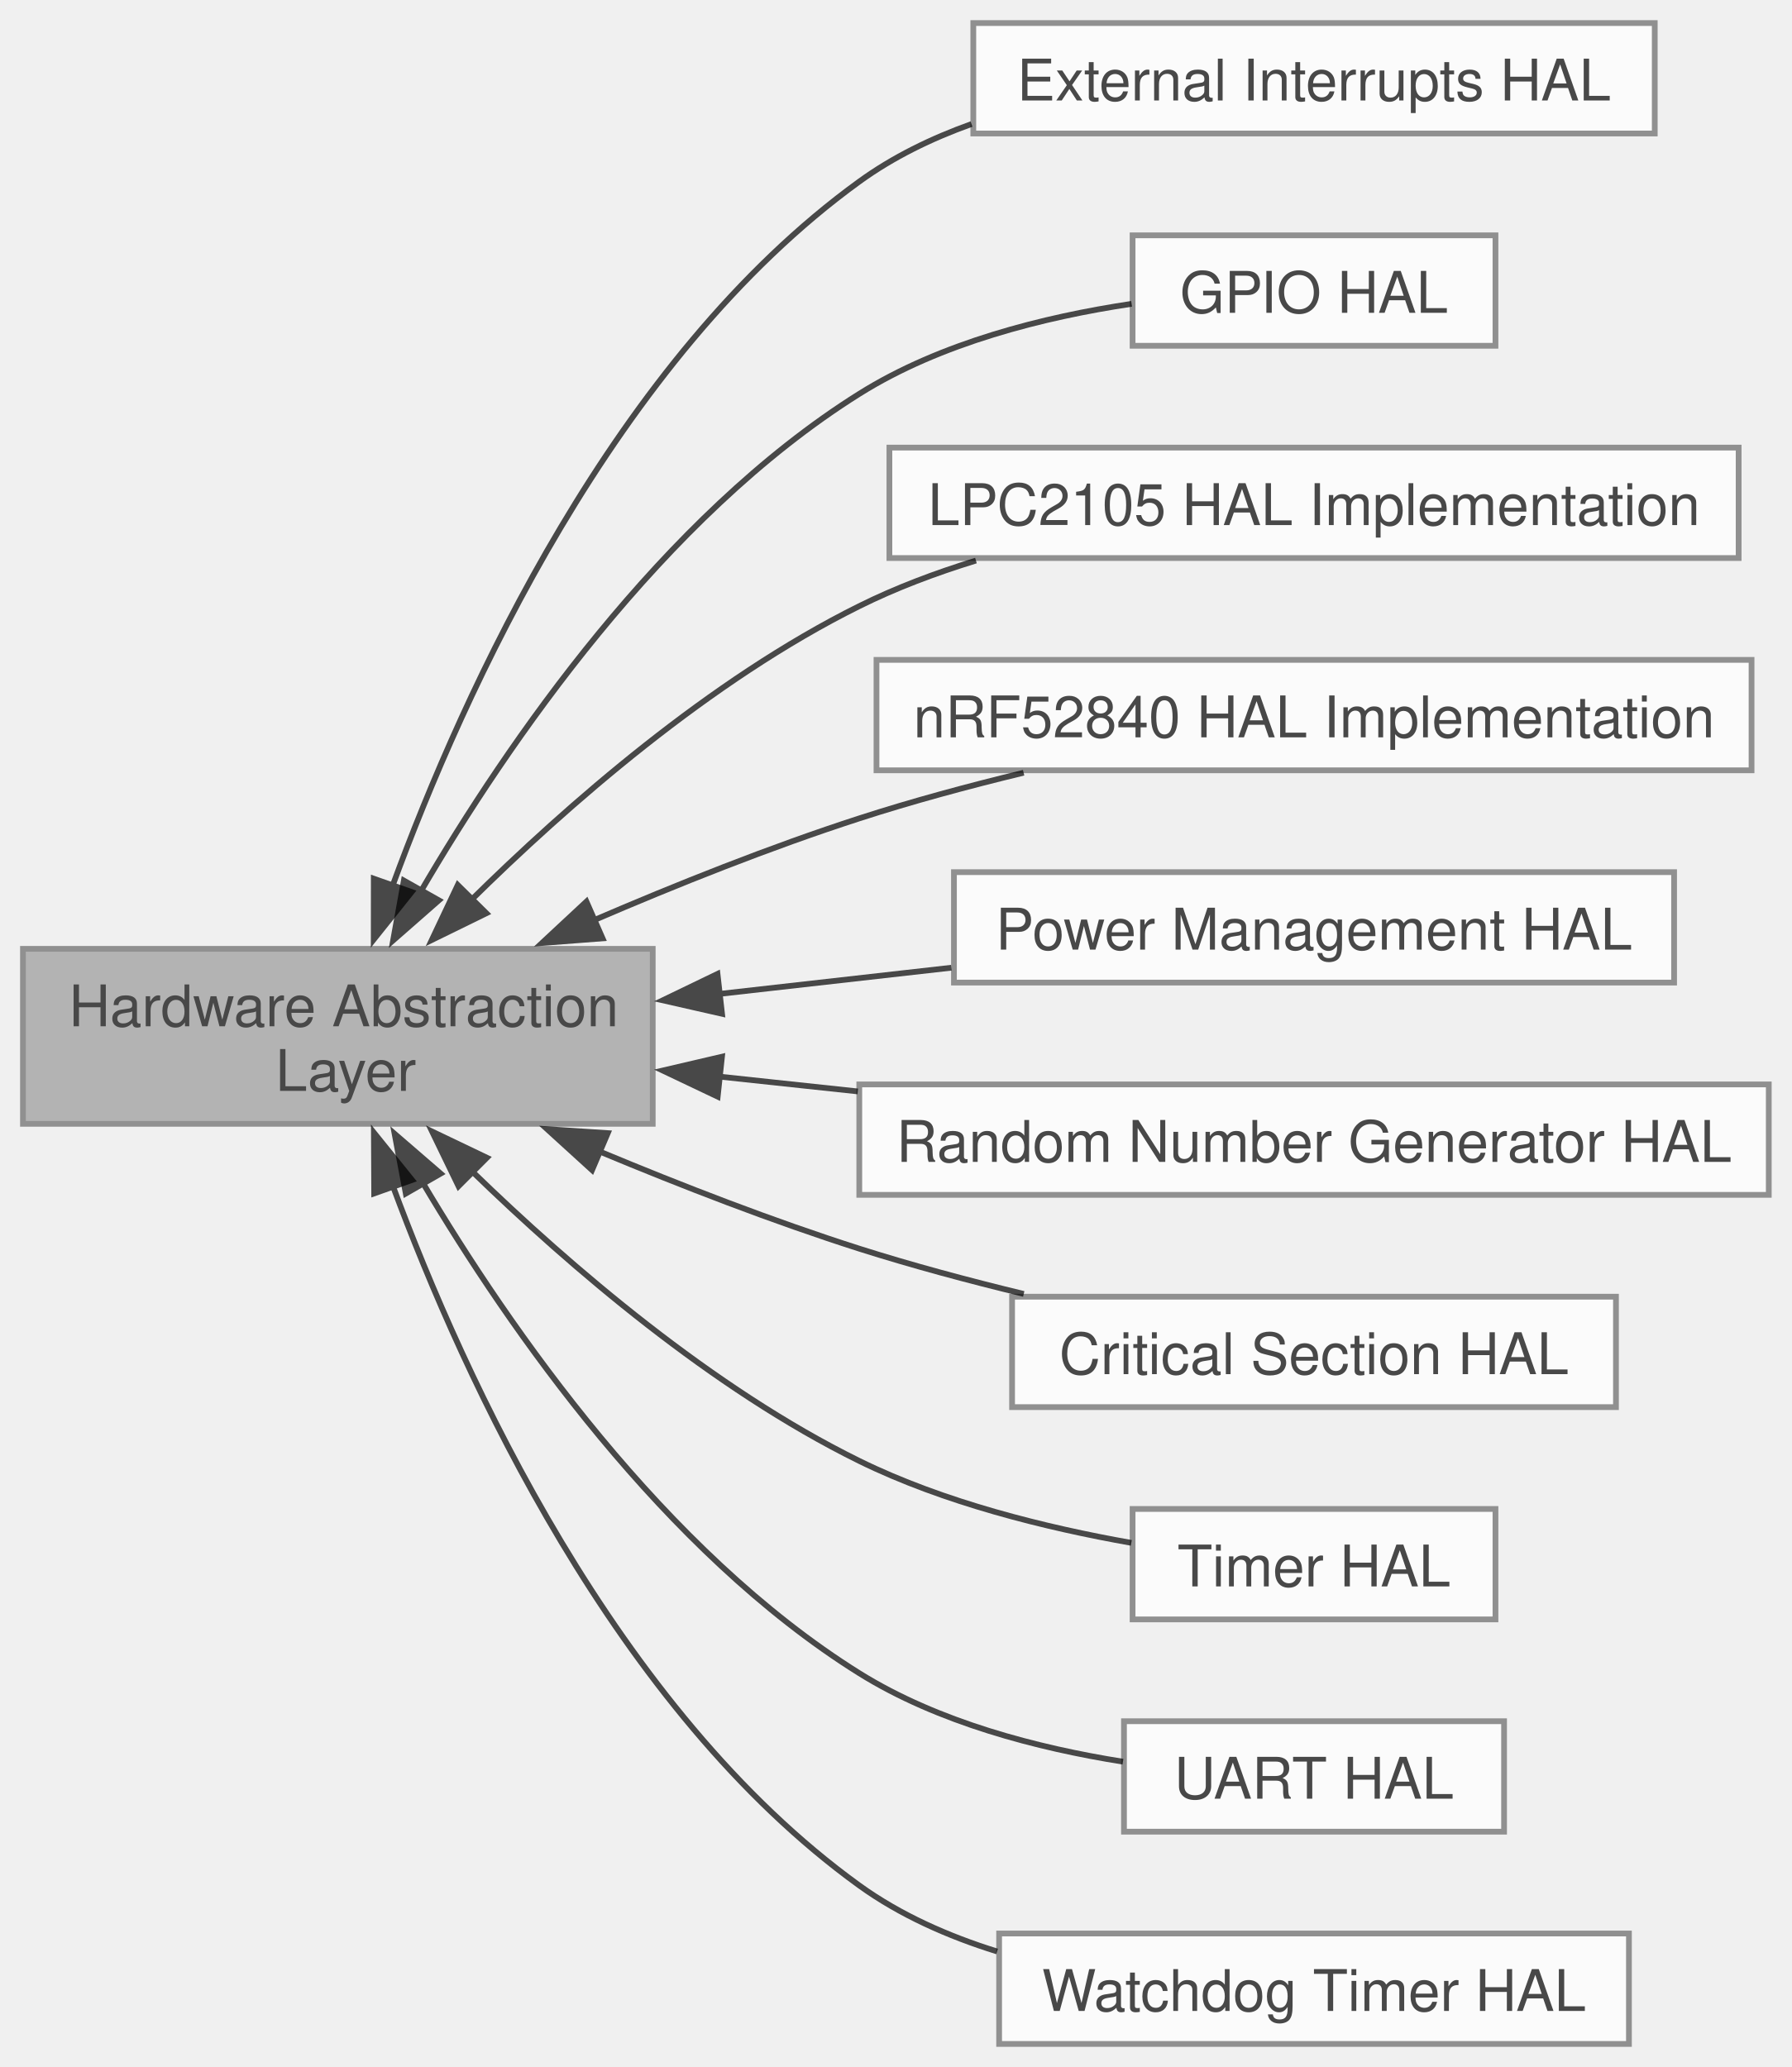
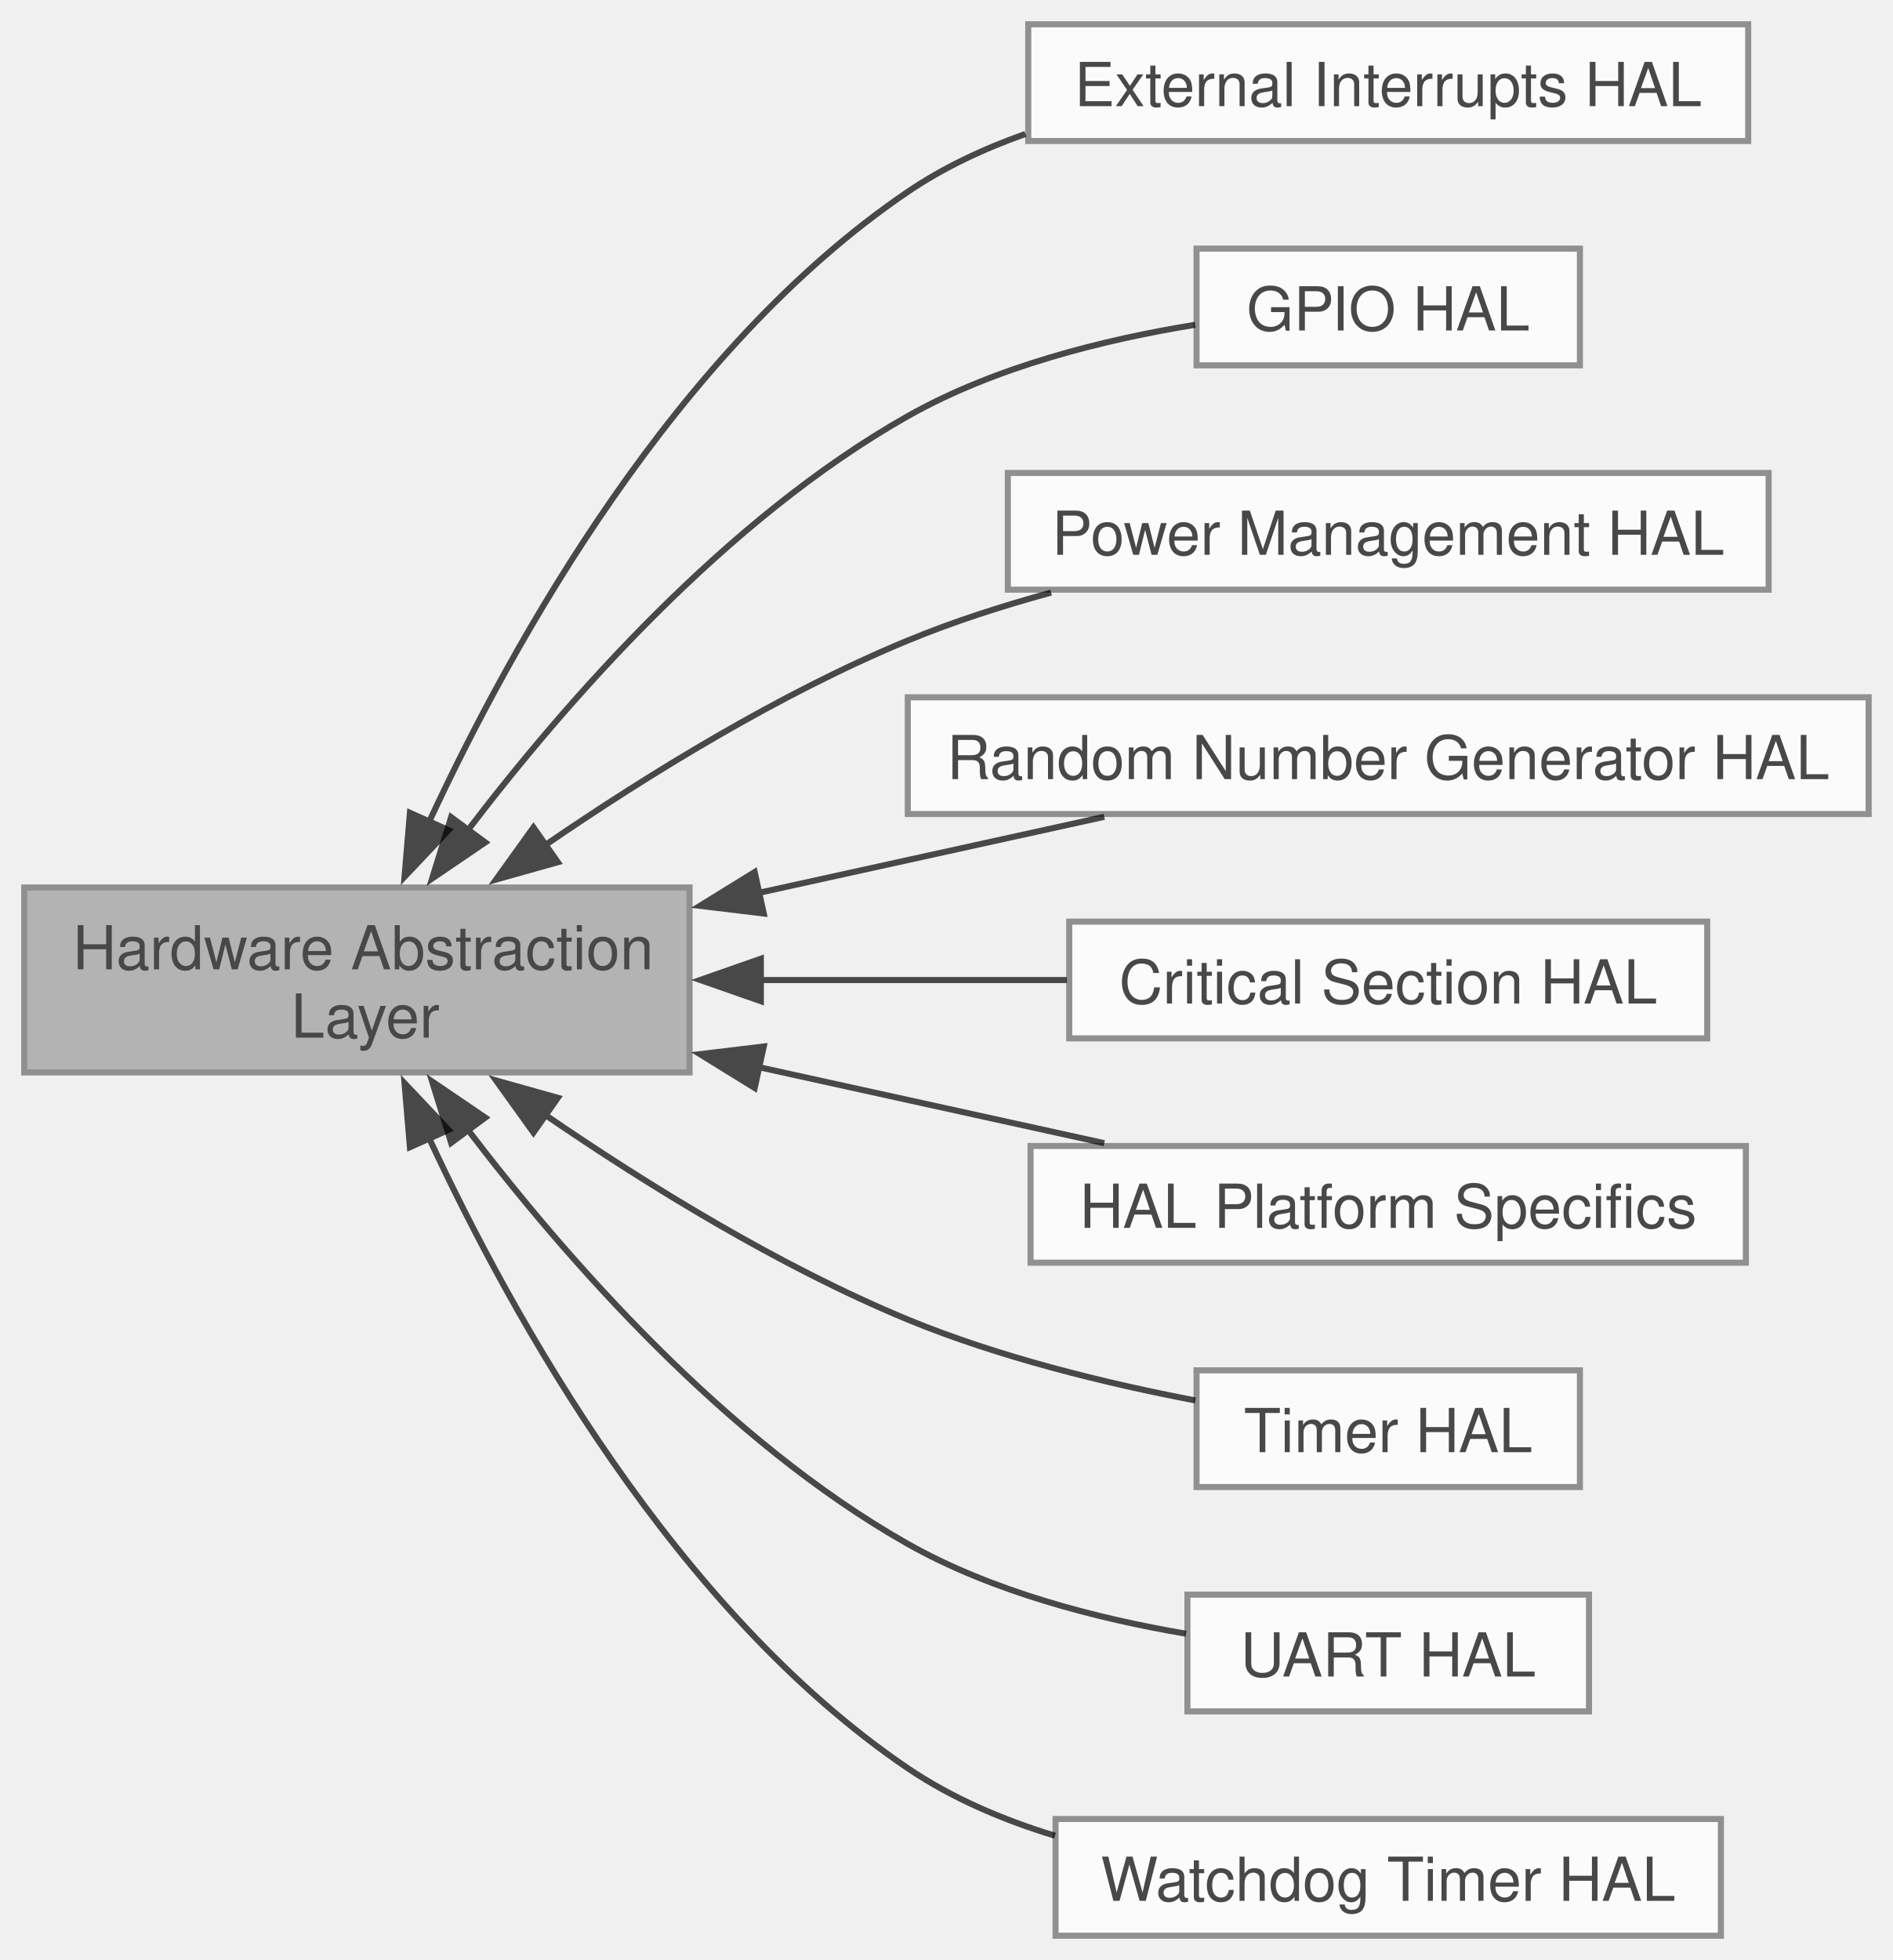
- <svg xmlns="http://www.w3.org/2000/svg" xmlns:xlink="http://www.w3.org/1999/xlink" width="312pt" height="360pt" viewBox="0.00 0.00 312.25 360.25">
+ <svg xmlns="http://www.w3.org/2000/svg" xmlns:xlink="http://www.w3.org/1999/xlink" width="312pt" height="323pt" viewBox="0.00 0.00 312.25 323.25">
  <svg id="main" version="1.1" xml:space="preserve">
    <style type="text/css">
.node, .edge {opacity: 0.7;}
.node.selected, .edge.selected {opacity: 1;}
.edge:hover path { stroke: red; }
.edge:hover polygon { stroke: red; fill: red; }
</style>
    <svg id="graph" class="graph">
-       <g id="graph0" class="graph" transform="scale(1 1) rotate(0) translate(4 356.25)">
+       <g id="graph0" class="graph" transform="scale(1 1) rotate(0) translate(4 319.25)">
        <g id="Node000001" class="node">
          <g id="a_Node000001">
            <a xlink:title="Hardware abstraction layer for microcontroller peripherals.">
-               <polygon fill="#999999" stroke="#666666" points="109.75,-190.88 0,-190.88 0,-160.38 109.75,-160.38 109.75,-190.88" />
-               <text text-anchor="start" x="8" y="-177.38" font-family="Helvetica,sans-Serif" font-size="10.00">Hardware Abstraction</text>
-               <text text-anchor="middle" x="54.88" y="-166.12" font-family="Helvetica,sans-Serif" font-size="10.00"> Layer</text>
+               <polygon fill="#999999" stroke="#666666" points="109.75,-172.88 0,-172.88 0,-142.38 109.75,-142.38 109.75,-172.88" />
+               <text text-anchor="start" x="8" y="-159.38" font-family="Helvetica,sans-Serif" font-size="10.00">Hardware Abstraction</text>
+               <text text-anchor="middle" x="54.88" y="-148.12" font-family="Helvetica,sans-Serif" font-size="10.00"> Layer</text>
            </a>
          </g>
        </g>
+         <g id="Node000004" class="node">
+           <g id="a_Node000004">
+             <a xlink:href="group___h_a_l___e_x_t_i_n_t.html" target="_top" xlink:title=" ">
+               <polygon fill="white" stroke="#666666" points="284.38,-315.25 165.62,-315.25 165.62,-296 284.38,-296 284.38,-315.25" />
+               <text text-anchor="middle" x="225" y="-301.75" font-family="Helvetica,sans-Serif" font-size="10.00">External Interrupts HAL</text>
+             </a>
+           </g>
+         </g>
+         <g id="edge3" class="edge">
+           <path fill="none" stroke="black" d="M66.79,-183.72C80.67,-213.58 107.49,-261.68 145.75,-287.62 151.63,-291.62 158.28,-294.73 165.15,-297.16" />
+           <polygon fill="black" stroke="black" points="70.01,-182.34 62.73,-174.64 63.62,-185.2 70.01,-182.34" />
+         </g>
        <g id="Node000005" class="node">
          <g id="a_Node000005">
-             <a xlink:href="group___h_a_l___e_x_t_i_n_t.html" target="_top" xlink:title=" ">
-               <polygon fill="white" stroke="#666666" points="284.38,-352.25 165.62,-352.25 165.62,-333 284.38,-333 284.38,-352.25" />
-               <text text-anchor="middle" x="225" y="-338.75" font-family="Helvetica,sans-Serif" font-size="10.00">External Interrupts HAL</text>
+             <a xlink:href="group___h_a_l___g_p_i_o.html" target="_top" xlink:title=" ">
+               <polygon fill="white" stroke="#666666" points="256.62,-278.25 193.38,-278.25 193.38,-259 256.62,-259 256.62,-278.25" />
+               <text text-anchor="middle" x="225" y="-264.75" font-family="Helvetica,sans-Serif" font-size="10.00">GPIO HAL</text>
            </a>
          </g>
        </g>
        <g id="edge4" class="edge">
-           <path fill="none" stroke="black" d="M64.44,-201.95C76.83,-235.74 103.08,-293.7 145.75,-324.62 151.62,-328.88 158.33,-332.15 165.31,-334.65" />
-           <polygon fill="black" stroke="black" points="67.74,-200.79 61.13,-192.51 61.14,-203.11 67.74,-200.79" />
+           <path fill="none" stroke="black" d="M73.13,-182.26C89.41,-203.61 115.74,-233.67 145.75,-250.62 160.19,-258.79 178.12,-263.25 193.16,-265.69" />
+           <polygon fill="black" stroke="black" points="76.05,-180.32 67.28,-174.36 70.42,-184.48 76.05,-180.32" />
+         </g>
+         <g id="Node000003" class="node">
+           <g id="a_Node000003">
+             <a xlink:href="group___h_a_l___p_m.html" target="_top" xlink:title=" ">
+               <polygon fill="white" stroke="#666666" points="287.75,-241.25 162.25,-241.25 162.25,-222 287.75,-222 287.75,-241.25" />
+               <text text-anchor="middle" x="225" y="-227.75" font-family="Helvetica,sans-Serif" font-size="10.00">Power Management HAL</text>
+             </a>
+           </g>
+         </g>
+         <g id="edge2" class="edge">
+           <path fill="none" stroke="black" d="M85.89,-179.84C102.74,-191.39 124.59,-204.88 145.75,-213.62 153.22,-216.71 161.33,-219.32 169.39,-221.52" />
+           <polygon fill="black" stroke="black" points="88.02,-177.06 77.82,-174.19 84,-182.79 88.02,-177.06" />
        </g>
        <g id="Node000006" class="node">
          <g id="a_Node000006">
-             <a xlink:href="group___h_a_l___g_p_i_o.html" target="_top" xlink:title=" ">
-               <polygon fill="white" stroke="#666666" points="256.62,-315.25 193.38,-315.25 193.38,-296 256.62,-296 256.62,-315.25" />
-               <text text-anchor="middle" x="225" y="-301.75" font-family="Helvetica,sans-Serif" font-size="10.00">GPIO HAL</text>
+             <a xlink:href="group___h_a_l___r_n_g.html" target="_top" xlink:title=" ">
+               <polygon fill="white" stroke="#666666" points="304.25,-204.25 145.75,-204.25 145.75,-185 304.25,-185 304.25,-204.25" />
+               <text text-anchor="middle" x="225" y="-190.75" font-family="Helvetica,sans-Serif" font-size="10.00">Random Number Generator HAL</text>
            </a>
          </g>
        </g>
        <g id="edge5" class="edge">
-           <path fill="none" stroke="black" d="M69.32,-200.87C84.44,-226.72 111.41,-266.08 145.75,-287.62 159.92,-296.52 178,-301.03 193.21,-303.31" />
-           <polygon fill="black" stroke="black" points="72.48,-199.34 64.51,-192.35 66.38,-202.78 72.48,-199.34" />
+           <path fill="none" stroke="black" d="M121.04,-171.97C140.11,-176.16 160.56,-180.66 178.16,-184.54" />
+           <polygon fill="black" stroke="black" points="121.99,-168.59 111.47,-169.86 120.49,-175.43 121.99,-168.59" />
+         </g>
+         <g id="Node000007" class="node">
+           <g id="a_Node000007">
+             <a xlink:href="group___h_a_l___s_c.html" target="_top" xlink:title=" ">
+               <polygon fill="white" stroke="#666666" points="277.62,-167.25 172.38,-167.25 172.38,-148 277.62,-148 277.62,-167.25" />
+               <text text-anchor="middle" x="225" y="-153.75" font-family="Helvetica,sans-Serif" font-size="10.00">Critical Section HAL</text>
+             </a>
+           </g>
+         </g>
+         <g id="edge6" class="edge">
+           <path fill="none" stroke="black" d="M121.41,-157.62C138.18,-157.62 155.99,-157.62 171.99,-157.62" />
+           <polygon fill="black" stroke="black" points="121.51,-154.13 111.51,-157.63 121.51,-161.13 121.51,-154.13" />
        </g>
        <g id="Node000002" class="node">
          <g id="a_Node000002">
-             <a xlink:href="group___h_a_l___l_p_c.html" target="_top" xlink:title="Hardware abstraction layer implementation for LPC2105.">
-               <polygon fill="white" stroke="#666666" points="299,-278.25 151,-278.25 151,-259 299,-259 299,-278.25" />
-               <text text-anchor="middle" x="225" y="-264.75" font-family="Helvetica,sans-Serif" font-size="10.00">LPC2105 HAL Implementation</text>
+             <a xlink:href="group___h_a_l___s_p_e_c.html" target="_top" xlink:title="Platform-specific HAL header files.">
+               <polygon fill="white" stroke="#666666" points="284,-130.25 166,-130.25 166,-111 284,-111 284,-130.25" />
+               <text text-anchor="middle" x="225" y="-116.75" font-family="Helvetica,sans-Serif" font-size="10.00">HAL Platform Specifics</text>
            </a>
          </g>
        </g>
        <g id="edge1" class="edge">
-           <path fill="none" stroke="black" d="M77.86,-199.13C94.85,-215.92 119.78,-237.73 145.75,-250.62 152.12,-253.79 159.05,-256.4 166.08,-258.56" />
-           <polygon fill="black" stroke="black" points="80.76,-197.09 71.25,-192.43 75.78,-202.01 80.76,-197.09" />
-         </g>
-         <g id="Node000003" class="node">
-           <g id="a_Node000003">
-             <a xlink:href="group___h_a_l___n_r_f.html" target="_top" xlink:title="Hardware abstraction layer implementation for nRF52840.">
-               <polygon fill="white" stroke="#666666" points="301.25,-241.25 148.75,-241.25 148.75,-222 301.25,-222 301.25,-241.25" />
-               <text text-anchor="middle" x="225" y="-227.75" font-family="Helvetica,sans-Serif" font-size="10.00">nRF52840 HAL Implementation</text>
-             </a>
-           </g>
-         </g>
-         <g id="edge2" class="edge">
-           <path fill="none" stroke="black" d="M99.29,-195.78C113.85,-202.05 130.32,-208.63 145.75,-213.62 154.9,-216.59 164.8,-219.26 174.39,-221.58" />
-           <polygon fill="black" stroke="black" points="101.01,-192.71 90.45,-191.9 98.2,-199.12 101.01,-192.71" />
-         </g>
-         <g id="Node000004" class="node">
-           <g id="a_Node000004">
-             <a xlink:href="group___h_a_l___p_m.html" target="_top" xlink:title=" ">
-               <polygon fill="white" stroke="#666666" points="287.75,-204.25 162.25,-204.25 162.25,-185 287.75,-185 287.75,-204.25" />
-               <text text-anchor="middle" x="225" y="-190.75" font-family="Helvetica,sans-Serif" font-size="10.00">Power Management HAL</text>
-             </a>
-           </g>
-         </g>
-         <g id="edge3" class="edge">
-           <path fill="none" stroke="black" d="M121.05,-182.99C134.44,-184.5 148.51,-186.09 161.79,-187.59" />
-           <polygon fill="black" stroke="black" points="121.83,-179.56 111.5,-181.91 121.04,-186.51 121.83,-179.56" />
-         </g>
-         <g id="Node000007" class="node">
-           <g id="a_Node000007">
-             <a xlink:href="group___h_a_l___r_n_g.html" target="_top" xlink:title=" ">
-               <polygon fill="white" stroke="#666666" points="304.25,-167.25 145.75,-167.25 145.75,-148 304.25,-148 304.25,-167.25" />
-               <text text-anchor="middle" x="225" y="-153.75" font-family="Helvetica,sans-Serif" font-size="10.00">Random Number Generator HAL</text>
-             </a>
-           </g>
-         </g>
-         <g id="edge6" class="edge">
-           <path fill="none" stroke="black" d="M121.38,-168.61C129.29,-167.77 137.43,-166.89 145.49,-166.03" />
-           <polygon fill="black" stroke="black" points="121.07,-165.12 111.5,-169.67 121.82,-172.08 121.07,-165.12" />
+           <path fill="none" stroke="black" d="M121.04,-143.28C140.11,-139.09 160.56,-134.59 178.16,-130.71" />
+           <polygon fill="black" stroke="black" points="120.49,-139.82 111.47,-145.39 121.99,-146.66 120.49,-139.82" />
        </g>
        <g id="Node000008" class="node">
          <g id="a_Node000008">
-             <a xlink:href="group___h_a_l___s_c.html" target="_top" xlink:title=" ">
-               <polygon fill="white" stroke="#666666" points="277.62,-130.25 172.38,-130.25 172.38,-111 277.62,-111 277.62,-130.25" />
-               <text text-anchor="middle" x="225" y="-116.75" font-family="Helvetica,sans-Serif" font-size="10.00">Critical Section HAL</text>
-             </a>
-           </g>
-         </g>
-         <g id="edge7" class="edge">
-           <path fill="none" stroke="black" d="M100.49,-155.56C114.77,-149.6 130.76,-143.4 145.75,-138.62 154.91,-135.71 164.82,-133.05 174.41,-130.73" />
-           <polygon fill="black" stroke="black" points="99.18,-152.32 91.35,-159.45 101.92,-158.76 99.18,-152.32" />
-         </g>
-         <g id="Node000009" class="node">
-           <g id="a_Node000009">
            <a xlink:href="group___h_a_l___t_i_m_e_r.html" target="_top" xlink:title=" ">
              <polygon fill="white" stroke="#666666" points="256.62,-93.25 193.38,-93.25 193.38,-74 256.62,-74 256.62,-93.25" />
              <text text-anchor="middle" x="225" y="-79.75" font-family="Helvetica,sans-Serif" font-size="10.00">Timer HAL</text>
            </a>
          </g>
        </g>
-         <g id="edge8" class="edge">
-           <path fill="none" stroke="black" d="M78.38,-151.99C95.39,-135.49 120.12,-114.24 145.75,-101.62 160.51,-94.36 178.29,-89.97 193.16,-87.34" />
-           <polygon fill="black" stroke="black" points="75.91,-149.51 71.3,-159.04 80.85,-154.47 75.91,-149.51" />
+         <g id="edge7" class="edge">
+           <path fill="none" stroke="black" d="M85.89,-135.41C102.74,-123.86 124.59,-110.37 145.75,-101.62 160.82,-95.4 178.46,-91.1 193.18,-88.28" />
+           <polygon fill="black" stroke="black" points="84,-132.46 77.82,-141.06 88.02,-138.19 84,-132.46" />
        </g>
-         <g id="Node000010" class="node">
-           <g id="a_Node000010">
+         <g id="Node000009" class="node">
+           <g id="a_Node000009">
            <a xlink:href="group___h_a_l___u_a_r_t.html" target="_top" xlink:title=" ">
              <polygon fill="white" stroke="#666666" points="258.12,-56.25 191.88,-56.25 191.88,-37 258.12,-37 258.12,-56.25" />
              <text text-anchor="middle" x="225" y="-42.75" font-family="Helvetica,sans-Serif" font-size="10.00">UART HAL</text>
            </a>
          </g>
        </g>
-         <g id="edge9" class="edge">
-           <path fill="none" stroke="black" d="M69.63,-150.19C84.83,-124.56 111.74,-85.86 145.75,-64.62 159.47,-56.06 176.82,-51.56 191.7,-49.2" />
-           <polygon fill="black" stroke="black" points="66.72,-148.23 64.77,-158.64 72.79,-151.71 66.72,-148.23" />
+         <g id="edge8" class="edge">
+           <path fill="none" stroke="black" d="M73.13,-132.99C89.41,-111.64 115.74,-81.58 145.75,-64.62 159.71,-56.74 176.92,-52.31 191.64,-49.81" />
+           <polygon fill="black" stroke="black" points="70.42,-130.77 67.28,-140.89 76.05,-134.93 70.42,-130.77" />
        </g>
-         <g id="Node000011" class="node">
-           <g id="a_Node000011">
+         <g id="Node000010" class="node">
+           <g id="a_Node000010">
            <a xlink:href="group___h_a_l___w_d_t.html" target="_top" xlink:title=" ">
              <polygon fill="white" stroke="#666666" points="279.88,-19.25 170.12,-19.25 170.12,0 279.88,0 279.88,-19.25" />
              <text text-anchor="middle" x="225" y="-5.75" font-family="Helvetica,sans-Serif" font-size="10.00">Watchdog Timer HAL</text>
            </a>
          </g>
        </g>
-         <g id="edge10" class="edge">
-           <path fill="none" stroke="black" d="M64.49,-149.48C76.94,-115.9 103.24,-58.33 145.75,-27.62 152.87,-22.48 161.22,-18.78 169.77,-16.12" />
-           <polygon fill="black" stroke="black" points="61.21,-148.25 61.16,-158.84 67.81,-150.59 61.21,-148.25" />
+         <g id="edge9" class="edge">
+           <path fill="none" stroke="black" d="M66.79,-131.53C80.67,-101.67 107.49,-53.57 145.75,-27.62 153.02,-22.7 161.45,-19.1 170.03,-16.49" />
+           <polygon fill="black" stroke="black" points="63.62,-130.05 62.73,-140.61 70.01,-132.91 63.62,-130.05" />
        </g>
      </g>
    </svg>
  </svg>
  <style type="text/css">

[data-mouse-over-selected='false'] { opacity: 0.7; }
[data-mouse-over-selected='true']  { opacity: 1.0; }

</style>
</svg>
